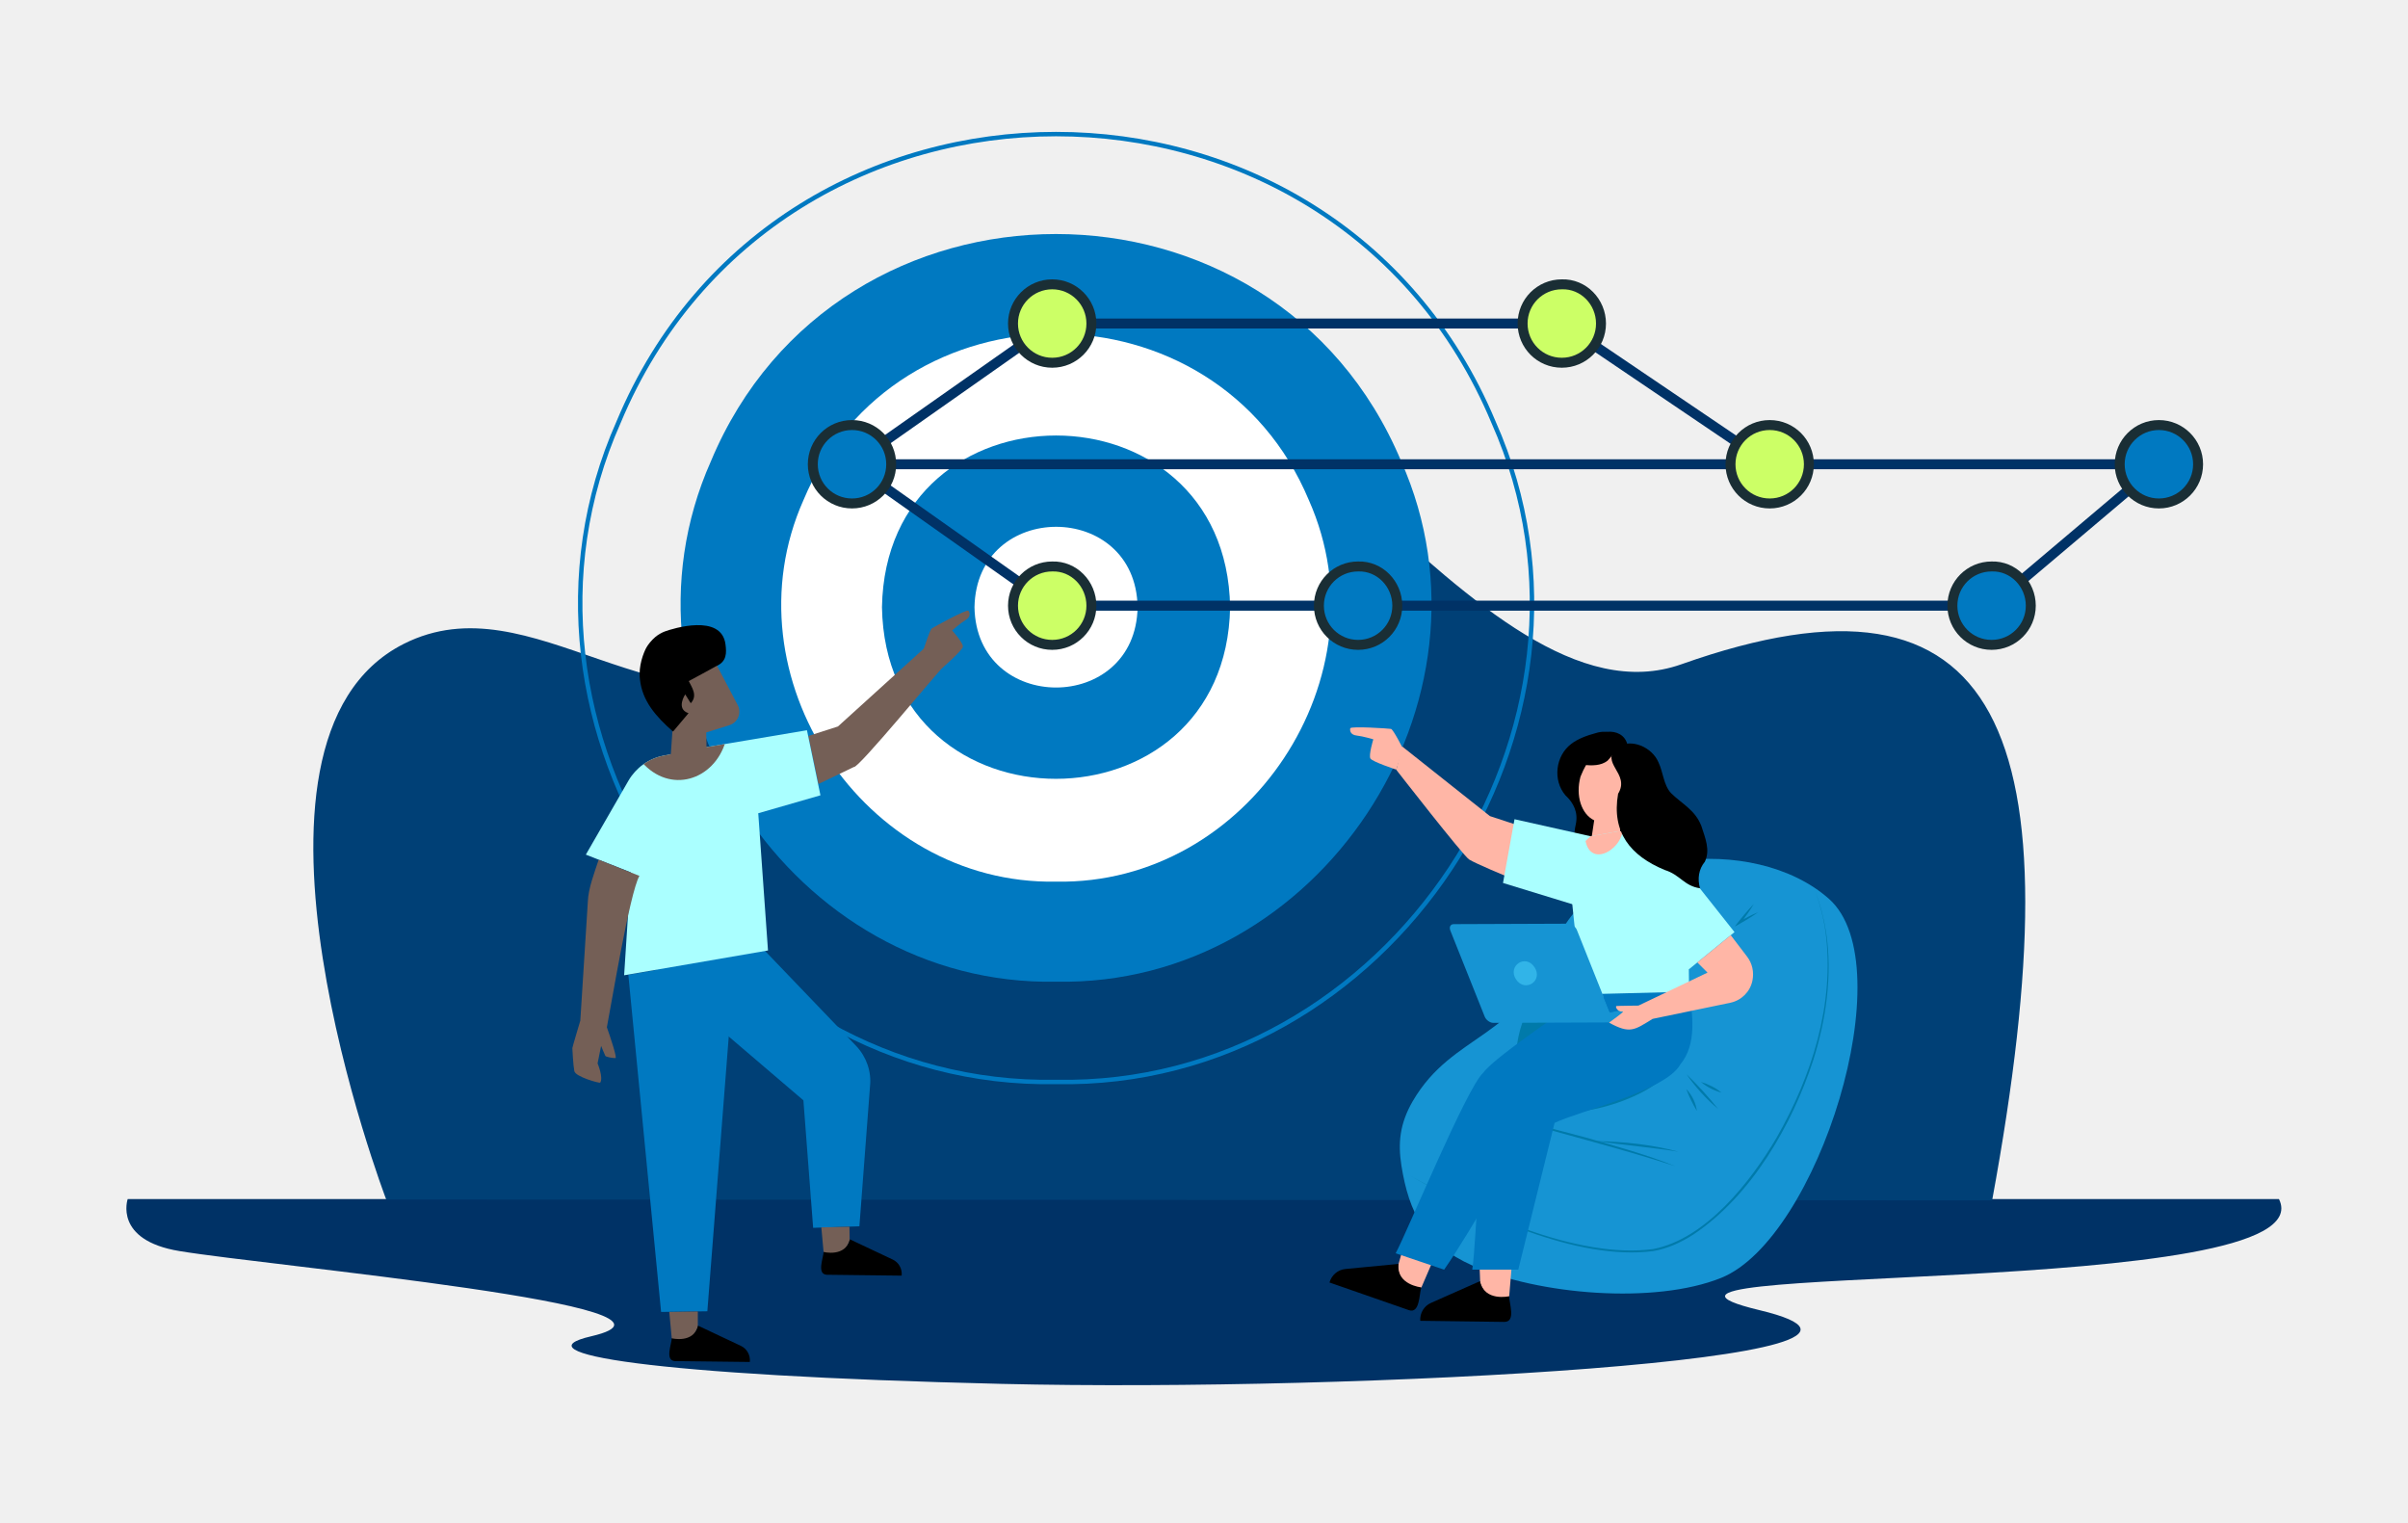
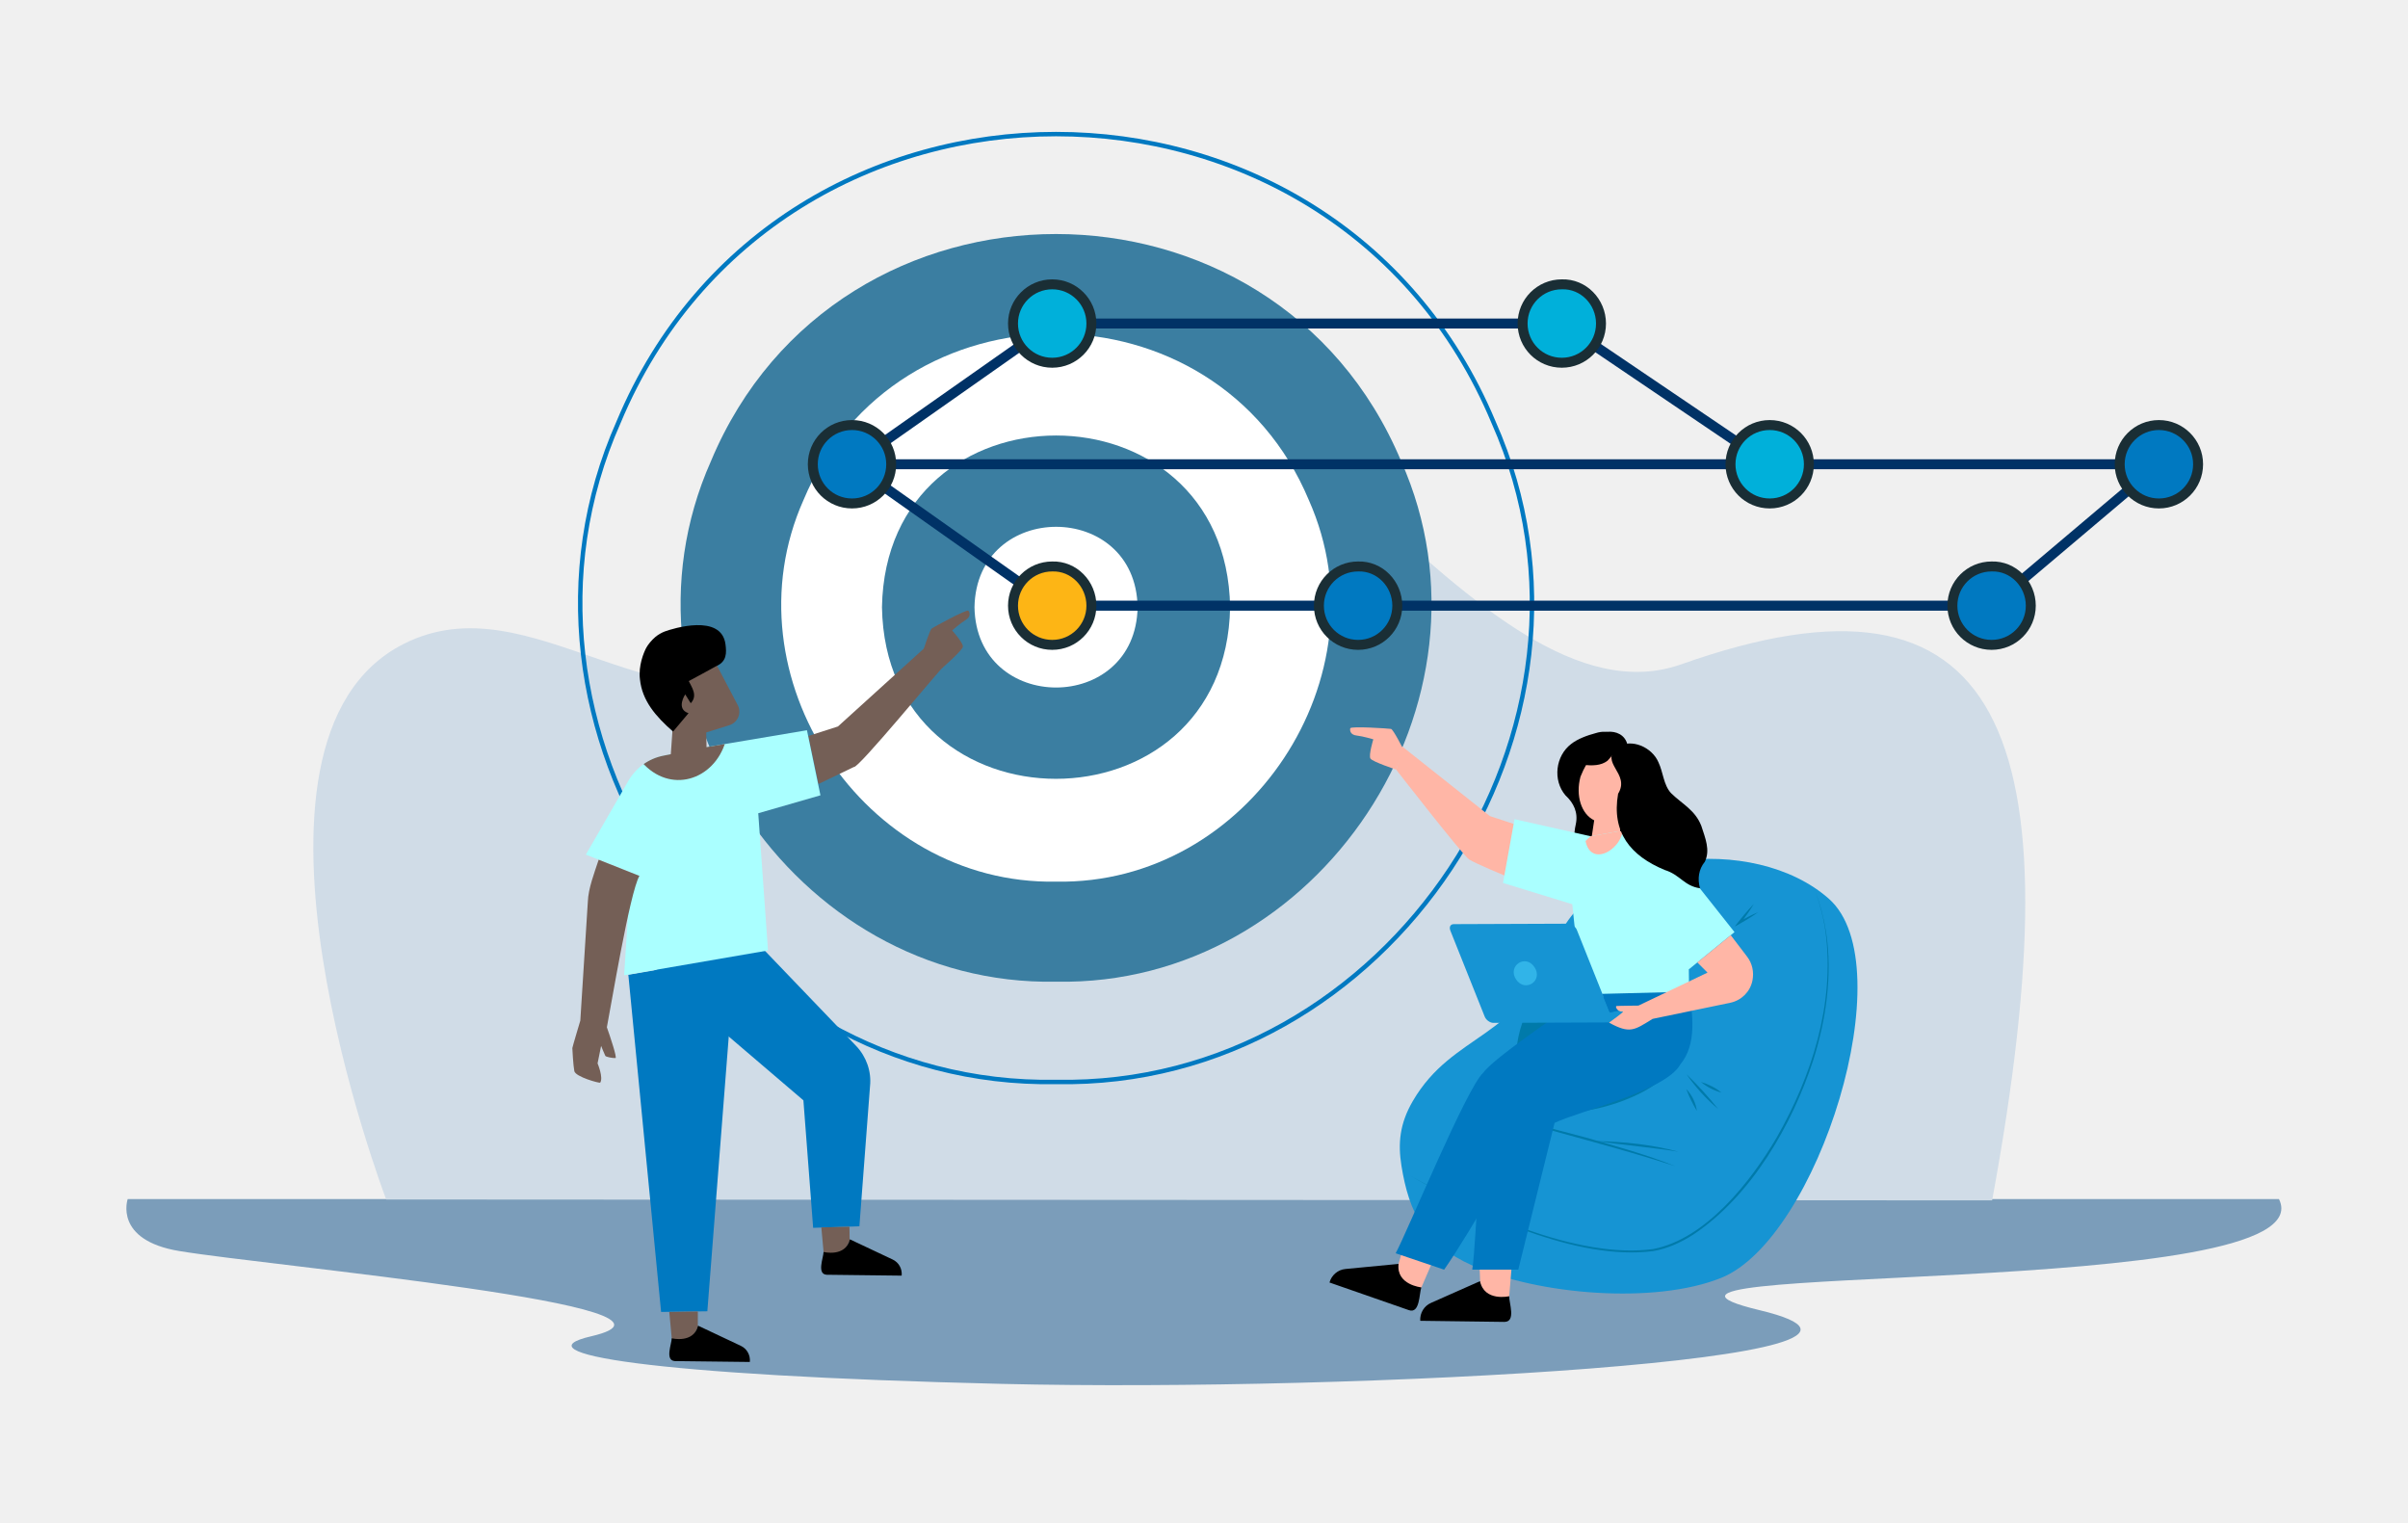
<svg xmlns="http://www.w3.org/2000/svg" xmlns:xlink="http://www.w3.org/1999/xlink" version="1.1" id="Layer_1" x="0px" y="0px" viewBox="0 0 1088 688" style="enable-background:new 0 0 1088 688;" xml:space="preserve">
  <defs id="defs57" />
  <style type="text/css" id="style1">
	.st0{fill:#003266;}
	.st1{fill:#004076;}
	.st2{fill:#1694D3;}
	.st3{fill:#007AAA;}
	.st4{fill:none;stroke:#0079C1;stroke-width:2;stroke-miterlimit:10;}
	.st5{fill:#0079C1;}
	.st6{fill:#FFFFFF;}
	.st7{clip-path:url(#XMLID_00000123402399690132298670000004424108753266375335_);fill:#FFB6A6;}
	.st8{fill:#1A1A35;}
	.st9{clip-path:url(#XMLID_00000101800526973775095070000014979071516310800813_);fill:#FF8E00;}
	.st10{clip-path:url(#XMLID_00000101800526973775095070000014979071516310800813_);fill:#1A1A35;}
	.st11{fill:#FF8E00;}
	.st12{clip-path:url(#XMLID_00000006700081858586000840000015336470869858794923_);fill:#FF8E00;}
	.st13{fill:#FFB6A6;}
	.st14{clip-path:url(#XMLID_00000132080627231136645110000006003757588537655468_);fill:#FFB6A6;}
	.st15{fill:#31B4E8;}
	.st16{fill:#0B6BA9;}
	.st17{fill:none;stroke:#0B6BA9;stroke-width:2.747;stroke-miterlimit:10;}
	.st18{clip-path:url(#SVGID_00000141418011603815838960000015018736191872324267_);}
	.st19{fill:none;stroke:#004076;stroke-width:1.072;stroke-miterlimit:10;}
	.st20{fill:none;stroke:#003266;stroke-width:1.422;stroke-linecap:round;stroke-linejoin:round;stroke-miterlimit:10;}
	.st21{fill:none;stroke:#FFFFFF;stroke-width:5.687;stroke-miterlimit:10;}
	.st22{fill:#E2E6ED;}
	.st23{fill:#F7941E;}
	.st24{fill:#005C75;}
	.st25{fill:none;stroke:#0079C1;stroke-width:0.875;stroke-dasharray:1.312,0.437;}
	.st26{fill:none;stroke:#0079C1;stroke-width:0.962;stroke-linecap:square;}
	.st27{fill:#FFFFFF;stroke:#1A2E35;stroke-width:1.422;stroke-miterlimit:10;}
	.st28{fill:#0079C1;stroke:#1A2E35;stroke-width:1.422;stroke-miterlimit:10;}
	.st29{opacity:0.3;}
	.st30{fill:none;stroke:#003266;stroke-width:1.422;stroke-miterlimit:10;}
</style>
  <g id="g2">
-     <path class="st0" d="M57.7,541.7c0,0-6.5,18.6,23.4,23.5c40.8,6.8,244.2,25,186,38.5c-32.9,7.6,25.6,17.7,185.6,21.5   c160.1,3.8,434.7-11.2,342.3-33.3c-92.4-22.2,257.6-4.1,234.7-50.2H57.7z" id="path1" />
-     <path class="st1" d="M174.5,541.9c0,0-79.1-207,7.9-251c58.2-29.4,114.9,44.7,188.5,10.3c65.5-30.6,36.7-121.5,104.8-146.3   c88.7-32.4,192,177.8,284,145.2c144.8-51.3,179.6,29.5,140.4,242.2L174.5,541.9z" id="path2" />
+     <path class="st0" d="M57.7,541.7c0,0-6.5,18.6,23.4,23.5c40.8,6.8,244.2,25,186,38.5c-32.9,7.6,25.6,17.7,185.6,21.5   c160.1,3.8,434.7-11.2,342.3-33.3c-92.4-22.2,257.6-4.1,234.7-50.2H57.7z" id="path1" style="fill:#7b9dba;fill-opacity:1" />
+     <path class="st1" d="M174.5,541.9c0,0-79.1-207,7.9-251c58.2-29.4,114.9,44.7,188.5,10.3c65.5-30.6,36.7-121.5,104.8-146.3   c88.7-32.4,192,177.8,284,145.2c144.8-51.3,179.6,29.5,140.4,242.2L174.5,541.9z" id="path2" style="fill:#d0dce7;fill-opacity:1" />
  </g>
  <g id="g12">
    <g id="g3">
      <path class="st2" d="M665.2,571.7c-21.3-9.5-28.6-23.8-32-45.1c-1.6-10.1-0.8-18.9,5.1-29.1c18.3-31.4,48.2-27.5,64.3-70.6    c16.2-43.1,89.9-50.9,123.8-20.8c33.9,30.2-5.1,153.6-48.7,171.2C747.7,589.4,695,585,665.2,571.7z" id="path3" />
    </g>
    <path class="st3" d="M754.9,434.8c12.4,9.5,10.5,34.8-0.3,48.9s-49.4,24.7-61.7,15.2c-12.4-9.5-9.1-35.8,1.7-49.9   C705.4,434.9,742.6,425.3,754.9,434.8z" id="path4" />
    <g id="g11">
      <path class="st3" d="M675.2,503.4c13.6,3.1,27.8,6.9,41.3,10.5c13.6,3.9,27.4,7.7,40.6,13C730.6,518.3,701.9,511.3,675.2,503.4    L675.2,503.4z" id="path5" />
      <path class="st3" d="M721.1,515.5c12.5,0.3,25.1,1.5,37.2,4.8C746.3,518.4,733,517.2,721.1,515.5L721.1,515.5z" id="path6" />
      <path class="st3" d="M792.4,408.4c-1.8,3.1-4,6.1-6.2,8.9c0,0-0.7-0.8-0.7-0.8c2.9-1.6,5.8-3.1,8.9-4.4c-3.3,2.4-7,4.5-10.6,6.5    C786.5,415.1,789.3,411.6,792.4,408.4L792.4,408.4z" id="path7" />
      <path class="st3" d="M762,485.3c5.1,4.9,9.9,10.2,14.3,15.7C770.9,496.5,766.1,491.2,762,485.3L762,485.3z" id="path8" />
      <path class="st3" d="M761.9,492c2.6,2.7,4.3,6.2,4.8,9.9C764.8,498.7,763.2,495.5,761.9,492L761.9,492z" id="path9" />
      <path class="st3" d="M768.5,488.8c3.4,1,6.6,2.6,9.3,4.8C774.4,492.7,771.3,491.1,768.5,488.8L768.5,488.8z" id="path10" />
      <path class="st3" d="M637.2,531.2c29.7,16.4,75.3,37.7,109.7,33.1c23.9-4.6,44-30.3,55.8-50.3c15.9-27.8,26.3-60.4,22.2-92.6    c-0.9-6.4-2.5-12.7-4.8-18.8c2.4,6,4,12.3,5,18.7c2.9,19.3,0,39.1-5.8,57.6c-9.6,29.4-28.1,61.5-54.3,78.9    c-5.5,3.5-11.5,6.3-18,7.4C712.3,569.8,667,548.2,637.2,531.2L637.2,531.2z" id="path11" />
    </g>
  </g>
  <g id="g55" transform="translate(12)">
    <g id="g16">
      <path class="st4" d="M 465.2,488.8 C 314.8,491.6 206.4,328.1 267.5,190.7 340,17.2 590.3,17.2 662.8,190.7 724,328.2 615.6,491.7 465.2,488.8 Z" id="path12" />
-       <path class="st5" d="M 465.2,443.5 C 346.5,445.8 261,316.8 309.2,208.4 366.4,71.5 563.8,71.5 621.1,208.4 669.3,316.8 583.9,445.8 465.2,443.5 Z" id="path13" />
+       <path class="st5" d="M 465.2,443.5 C 346.5,445.8 261,316.8 309.2,208.4 366.4,71.5 563.8,71.5 621.1,208.4 669.3,316.8 583.9,445.8 465.2,443.5 Z" id="path13" style="fill:#3b7ea1;fill-opacity:1" />
      <path class="st6" d="M 465.2,398.3 C 378.3,399.9 315.7,305.4 351,226 c 41.9,-100.3 186.5,-100.3 228.4,0 35.3,79.4 -27.3,173.9 -114.2,172.3 z" id="path14" />
-       <path class="st5" d="m 543.8,274.3 c -1.8,103.4 -155.6,103.4 -157.3,0 1.8,-103.4 155.6,-103.4 157.3,0 z" id="path15" />
+       <path class="st5" d="m 543.8,274.3 c -1.8,103.4 -155.6,103.4 -157.3,0 1.8,-103.4 155.6,-103.4 157.3,0 z" id="path15" style="fill:#3b7ea1;fill-opacity:1" />
      <path class="st6" d="m 502,274.3 c -0.8,48.4 -72.9,48.4 -73.7,0 0.9,-48.4 72.9,-48.4 73.7,0 z" id="path16" />
    </g>
    <g id="g54">
      <g id="g38">
        <g id="g37">
          <defs id="defs36">
            <path id="XMLID_00000126318745599164316900000009541096457141076887_" d="m 656.5,571.9 0.3,7.6 c 0,0 2.1,7.5 7.5,7.6 5.3,0.1 5.6,-1.5 5.6,-1.5 l 1.1,-13.3 z" />
          </defs>
          <use xlink:href="#XMLID_00000126318745599164316900000009541096457141076887_" style="overflow:visible;fill:#ffb6a6" id="use36" />
          <clipPath id="XMLID_00000162342708694886873260000012385410651943645361_">
            <use xlink:href="#XMLID_00000126318745599164316900000009541096457141076887_" style="overflow:visible" id="use37" />
          </clipPath>
        </g>
        <path d="m 669.9,585.6 c 0,0 -11.2,2.6 -13.2,-6.8 l -22.1,9.8 c -3.2,1.4 -5.1,4.6 -4.9,8.1 v 0 l 38,0.5 c 5.4,0 2.1,-8.6 2.2,-11.6 z" id="path37" />
      </g>
      <g id="g40">
        <g id="g39">
          <defs id="defs38">
            <path id="XMLID_00000111870283177755915490000007133872770799700917_" d="m 621.8,564.4 -2.1,7.3 c 0,0 -0.3,7.8 4.7,9.6 5,1.8 5.8,0.4 5.8,0.4 l 5.3,-12.3 z" />
          </defs>
          <use xlink:href="#XMLID_00000111870283177755915490000007133872770799700917_" style="overflow:visible;fill:#ffb6a6" id="use38" />
          <clipPath id="XMLID_00000094587285072795900240000011950947208664724919_">
            <use xlink:href="#XMLID_00000111870283177755915490000007133872770799700917_" style="overflow:visible" id="use39" />
          </clipPath>
        </g>
        <path d="m 630.2,581.6 c 0,0 -11.4,-1.1 -10.3,-10.6 l -24,2.3 c -3.4,0.3 -6.3,2.8 -7.2,6.1 l 35.9,12.5 c 5,1.7 4.6,-7.5 5.6,-10.3 z" id="path39" />
      </g>
      <g id="g53">
        <path d="m 697.9,336.1 c -7.1,5.4 -8.4,16.4 -2.6,23.2 3.8,3.5 5.8,7.8 4.7,13 -4.6,20.3 15.1,22.7 30.4,22.2 2.3,-19.3 -4.3,-38.7 -9.8,-57 -1.4,-5.9 -5.9,-8.1 -11.6,-6.3 -3.8,1 -8.2,2.6 -11.1,4.9 z" id="path40" />
        <path class="st5" d="m 709.6,445.8 c -8,6.3 -45.8,31.1 -51.4,38.8 v 0 c -7.5,6.7 -34.3,71.8 -39.6,81.6 l 21.9,7.4 c 12.4,-17.8 35.8,-59.3 46,-78.8 0,0 49.3,-31.6 49.3,-31.6 V 447 Z" id="path41" />
        <path class="st5" d="m 751.1,447 c 1.6,11 3.8,24.6 -3.9,33.9 v 0 c -6.6,12 -45.4,20.9 -56.8,26.4 L 674,573.6 h -20.8 c 2,-11.8 3.3,-75.1 10,-84.5 v 0 c 5.7,-14.7 44.9,-33.2 56.7,-42.1 z" id="path42" />
        <g id="g49">
          <g id="g43">
            <defs id="defs42">
              <path id="XMLID_00000037660895084499481730000006568235275533148288_" d="m 674,372.9 -12.8,-4.2 -39.7,-31.5 -2.6,10.6 c 0,0 30.1,38.7 32.9,40.5 2.8,1.8 17.3,7.8 17.3,7.8 z" />
            </defs>
            <use xlink:href="#XMLID_00000037660895084499481730000006568235275533148288_" style="overflow:visible;fill:#ffb6a6" id="use42" />
            <clipPath id="XMLID_00000000219247839484180210000005859581488268840620_">
              <use xlink:href="#XMLID_00000037660895084499481730000006568235275533148288_" style="overflow:visible" id="use43" />
            </clipPath>
          </g>
          <g id="g45">
            <defs id="defs43">
              <path id="XMLID_00000158029054963071255210000011759180318687484801_" d="m 702.1,350.9 c 12.6,-31.9 38.8,-1.8 18.4,17.5 l -1.2,17.4 -13.1,-1.3 2.1,-13.9 c -5.8,-2.8 -8.5,-11.1 -6.2,-19.7 z" />
            </defs>
            <use xlink:href="#XMLID_00000158029054963071255210000011759180318687484801_" style="overflow:visible;fill:#ffb6a6" id="use44" />
            <clipPath id="XMLID_00000050660844256796972920000001944687980094669741_">
              <use xlink:href="#XMLID_00000158029054963071255210000011759180318687484801_" style="overflow:visible" id="use45" />
            </clipPath>
          </g>
          <g id="g48">
            <polygon class="st11" points="706.7,377.8 672.3,370.1 667.1,398.9 701,409.3 " id="polygon45" style="fill:#aaffff;fill-opacity:1" />
            <g id="g47">
              <defs id="defs45">
                <path id="XMLID_00000142870588312482286890000005864276382340895918_" d="m 703.5,450.3 c 0,0 -6.3,-44.8 -5.9,-55.4 0.5,-10.7 9.1,-17.1 9.1,-17.1 l 12.9,-2.3 c 0,0 22.5,1.1 27.3,16.1 4.8,15 4.2,58.7 4.2,58.7 z" />
              </defs>
              <use xlink:href="#XMLID_00000142870588312482286890000005864276382340895918_" style="overflow:visible;fill:#aaffff;fill-opacity:1" id="use46" />
              <clipPath id="XMLID_00000110451951279901880960000009360824398427528350_">
                <use xlink:href="#XMLID_00000142870588312482286890000005864276382340895918_" style="overflow:visible" id="use47" />
              </clipPath>
              <path style="fill:#ffb6a6" d="m 721.2,374.4 c -0.1,10 -17,19.3 -17.2,1.7 z" clip-path="url(#XMLID_00000110451951279901880960000009360824398427528350_)" id="path47" />
            </g>
            <polygon class="st11" points="743.5,385.5 771.7,421.1 751.1,437.9 732.6,414.4 " id="polygon47" style="fill:#aaffff;fill-opacity:1" />
          </g>
          <path class="st13" d="m 621.9,338.2 c 0,0 -4.4,-8.7 -5.4,-8.9 -1.1,-0.2 -18,-1.3 -18.4,-0.3 -0.3,1.1 0.1,3 2.9,3.3 2.8,0.3 7.5,1.7 7.5,1.7 0,0 -2.2,7.2 -1.3,8.7 1,1.5 11.7,5 11.7,5 z" id="path48" />
        </g>
        <g id="g51">
          <path class="st2" d="m 714.4,461.9 43.6,-10 c 2,-0.4 1.9,-2.6 1.6,-4.2 l -45.1,9.9 v 4.3 z" id="path49" />
          <path class="st2" d="m 714.4,461.9 -51.7,0.2 c -1.5,0 -3.3,-1.3 -3.9,-2.9 l -15.5,-38.8 c -0.6,-1.6 0,-2.9 1.6,-2.9 l 51.7,-0.2 c 1.5,0 3.3,1.3 3.9,2.9 L 716,459 c 0.6,1.6 -0.1,2.9 -1.6,2.9 z" id="path50" />
          <polygon class="st5" points="759.5,447.8 711.9,449 715.3,457.4 " id="polygon50" />
          <path class="st15" d="m 681.3,436.9 c 4.1,6.1 -4.1,11.7 -8.3,5.6 -4,-6.1 4.2,-11.7 8.3,-5.6 z" id="path51" />
        </g>
        <g id="g52">
          <defs id="defs51">
            <path id="XMLID_00000022529475121824963310000013760732293271509170_" d="m 777.4,432.2 -7.4,-9.7 -15.1,12.3 4.6,4.6 -31.2,14.9 c 0,0 -9.7,0.1 -10,0.2 -0.5,0.2 0.3,2.7 3,2.5 0.6,0.1 -6.3,5 -6.3,5 9.5,5.2 11.4,3.4 19.7,-1.7 0,0 35.2,-7.3 35.2,-7.3 5,-1.1 8.9,-5 9.9,-10 v 0 c 0.8,-3.9 -0.1,-7.8 -2.4,-10.8 z" />
          </defs>
          <use xlink:href="#XMLID_00000022529475121824963310000013760732293271509170_" style="overflow:visible;fill:#ffb6a6" id="use51" />
          <clipPath id="XMLID_00000043435119466028924770000012369923031335176097_">
            <use xlink:href="#XMLID_00000022529475121824963310000013760732293271509170_" style="overflow:visible" id="use52" />
          </clipPath>
        </g>
        <path d="m 718.7,337.5 c -8.2,7.3 6.1,11.8 0.4,21.1 -3.029,17.518 5.647,28.028 21.047,34.428 7.1,2.2 8.653,7.172 15.953,8.272 -1.2,-4.3 -0.6,-8.6 2.2,-12 2.5,-5.3 0.208,-10.573 -1.592,-16.173 C 753.908,365.927 748.1,363.3 743,358.3 c -3.4,-3.7 -3.5,-9.4 -5.7,-14 -2.9,-6.7 -12.1,-10.9 -18.6,-6.8 z" id="path52" />
        <path d="m 714.3,343.7 c -3,2.3 -7,2.2 -10.5,1.9 0.3,-2.9 0.2,-5.9 1,-8.6 2.7,-7.3 16.2,-9.5 18.5,-0.7 -7.1,3.3 -4.3,2.4 -9,7.4 z" id="path53" />
      </g>
    </g>
    <g id="g1" transform="translate(-32,2)">
      <g id="g36" transform="translate(20,16)">
        <path class="st5" d="M 386.9,454.6 333,398.4 295,421 c 1.4,1.3 66.7,56.9 68,58.1 l 4.4,57.6 20.9,-0.7 4.8,-63.3 c 0.7,-6.6 -1.6,-13.2 -6.2,-18.1 z" id="path17" />
        <polygon class="st5" points="332.1,414 283.9,422.4 298.7,574.7 319.6,574.4 " id="polygon17" />
        <g id="g18">
          <defs id="defs17">
            <path id="XMLID_00000045616340822321690680000012002101231188918672_" d="m 365.2,314.5 13.4,-4.3 39.6,-35.9 7.9,9.1 c -2,1.6 -38.4,46 -40.3,45.1 0,0 -16,7.7 -16,7.7 z" />
          </defs>
          <use xlink:href="#XMLID_00000045616340822321690680000012002101231188918672_" style="overflow:visible;fill:#745f56;fill-opacity:1" id="use17" />
          <clipPath id="XMLID_00000018208588971266568550000013501173931957635005_">
            <use xlink:href="#XMLID_00000045616340822321690680000012002101231188918672_" style="overflow:visible" id="use18" />
          </clipPath>
        </g>
        <g id="g20">
          <defs id="defs18">
            <path id="XMLID_00000137817195738786775750000012214939017233552316_" d="m 364.6,311.9 6.1,29.4 -28.1,8.1 4.4,62 -65,11.2 3,-46.5 -20.3,-8 19.3,-33.5 c 3.4,-5.8 9.1,-9.9 15.7,-11.2 l 19.7,-3.9" />
          </defs>
          <use xlink:href="#XMLID_00000137817195738786775750000012214939017233552316_" style="overflow:visible;fill:#aaffff;fill-opacity:1" id="use19" />
          <clipPath id="XMLID_00000103967443633162435390000004482912296710897296_">
            <use xlink:href="#XMLID_00000137817195738786775750000012214939017233552316_" style="overflow:visible" id="use20" />
          </clipPath>
          <path style="fill:#745f56;fill-opacity:1" d="m 289.8,326.1 c 12.9,14.9 32.8,8.4 38,-9 l -32.1,4.4 z" clip-path="url(#XMLID_00000103967443633162435390000004482912296710897296_)" id="path20" />
        </g>
        <g id="g22">
          <defs id="defs20">
            <path id="XMLID_00000071558675517366683650000002679023847108395963_" d="m 323,280.9 10.3,19.6 c 1.9,3.5 0.1,7.9 -3.7,9.1 l -10.5,3.3 0.3,15 -16.8,1.9 3.2,-45.9 z" />
          </defs>
          <use xlink:href="#XMLID_00000071558675517366683650000002679023847108395963_" style="overflow:visible;fill:#745f56;fill-opacity:1" id="use21" />
          <clipPath id="XMLID_00000096755067665926761840000014569734603333719970_">
            <use xlink:href="#XMLID_00000071558675517366683650000002679023847108395963_" style="overflow:visible" id="use22" />
          </clipPath>
        </g>
        <g id="g25">
          <g id="g24">
            <defs id="defs22">
              <path id="XMLID_00000132806716748073542550000006351654391137727893_" d="m 383.8,536.2 0.1,6.2 c 0,0 -2.1,6.6 -6.9,6.6 -4.8,0 -4.9,-1.5 -4.9,-1.5 l -1,-11 z" />
            </defs>
            <use xlink:href="#XMLID_00000132806716748073542550000006351654391137727893_" style="overflow:visible;fill:#745f56;fill-opacity:1" id="use23" />
            <clipPath id="XMLID_00000080174431708946743340000008173928129251552898_">
              <use xlink:href="#XMLID_00000132806716748073542550000006351654391137727893_" style="overflow:visible" id="use24" />
            </clipPath>
          </g>
          <path d="m 372.1,547.6 c 0,0 9.9,2.5 11.9,-5.7 l 19.3,9.1 c 2.8,1.3 4.4,4.2 4.1,7.3 -0.1,0 -33.8,-0.4 -33.9,-0.4 -4.6,-0.3 -1.4,-7.8 -1.4,-10.3 z" id="path24" />
        </g>
        <g id="g27">
          <g id="g26">
            <defs id="defs25">
              <path id="XMLID_00000086661220817177460410000010791308712392787124_" d="m 315.3,574.5 v 6.9 c 0,0 -2.1,6.6 -6.9,6.6 -4.7,0 -4.9,-1.5 -4.9,-1.5 l -1.1,-11.8 z" />
            </defs>
            <use xlink:href="#XMLID_00000086661220817177460410000010791308712392787124_" style="overflow:visible;fill:#745f56;fill-opacity:1" id="use25" />
            <clipPath id="XMLID_00000175282567216782411210000011509460153028378556_">
              <use xlink:href="#XMLID_00000086661220817177460410000010791308712392787124_" style="overflow:visible" id="use26" />
            </clipPath>
          </g>
          <path d="m 303.5,586.6 c 0,0 9.9,2.5 11.9,-5.7 l 19.3,9.1 c 2.8,1.3 4.4,4.2 4.1,7.3 -0.1,0 -33.8,-0.4 -33.9,-0.4 -4.6,-0.3 -1.4,-7.8 -1.4,-10.3 z" id="path26" />
        </g>
        <path d="m 323.5,283 c 0,0 -12,6.6 -12.3,6.7 1.3,2.7 4.2,6.5 0.9,10 l -2.5,-4 c 0,0 -4.4,6.6 1.5,8.5 l -7,8.3 c -7.9,-6.9 -13.948,-13.972 -14.948,-23.572 -0.8,-6.2 1.742,-12.125 2.742,-14.081 0.82,-1.602 2.534,-3.659 4.212,-5.082 1.257,-1.066 2.984,-2.016 4.27,-2.491 3.439,-1.27 25.63,-8.277 27.423,5.851 0.473,3.724 0.7,7.775 -4.3,9.875 z" id="path27" />
        <path class="st13" d="m 288.9,377.7 -18.4,-7.3 c -1.9,5.8 -4.7,12.9 -4.9,19 0,0 -3.4,53.7 -3.4,53.7 0,0 -3.6,12 -3.6,12.4 0,0.4 0.4,7.9 0.9,10.4 0.5,2.6 11.5,5.6 11.7,5.2 1.5,-2.3 -1.2,-8.7 -1.2,-8.7 l 1.6,-7.9 c 0,0 1.6,4 1.9,4.5 0.2,0.5 3.5,1.1 4.6,1 0.8,-0.1 -2.4,-9.7 -3.9,-13.9 1.9,-9.6 10.3,-60.7 14.7,-68.4 z" id="path36" style="fill:#745f56;fill-opacity:1" />
      </g>
      <path class="st13" d="m 437.381,291.114 c 0,0 2.768,-8.576 3.59,-9.179 0.913,-0.646 15.766,-8.781 16.551,-8.044 0.737,0.87 1.177,2.761 -1.235,4.216 -2.411,1.455 -6.08,4.709 -6.08,4.709 0,0 5.035,5.597 4.853,7.337 -0.273,1.782 -9.321,9.61 -9.321,9.61 z" id="path48-3" style="fill:#745f56;fill-opacity:1" />
    </g>
  </g>
  <g id="g1247" transform="matrix(3.16276,0,0,3.16276,-1457.348,-96.41817)">
    <g id="g1246">
      <line class="st32" x1="588.1" y1="96.8" x2="769.2" y2="96.8" id="line1240" style="fill:none;stroke:#003266;stroke-width:1.422;stroke-miterlimit:10" />
      <polyline class="st32" points="582.5,96.8 611.1,76.7 683.9,76.7 713.6,96.8    " id="polyline1240" style="fill:none;stroke:#003266;stroke-width:1.422;stroke-miterlimit:10" />
-       <path class="st30" d="m 719.2,96.8 c 0,3.1 -2.5,5.6 -5.6,5.6 -3.1,0 -5.6,-2.5 -5.6,-5.6 0,-3.1 2.5,-5.6 5.6,-5.6 3.1,0 5.6,2.5 5.6,5.6 z" id="path1241" style="fill:#ccff66;fill-opacity:1;stroke:#1a2e35;stroke-width:1.422;stroke-miterlimit:10" />
-       <circle class="st30" cx="611.1" cy="76.7" r="5.6" id="circle1241" style="fill:#ccff66;fill-opacity:1;stroke:#1a2e35;stroke-width:1.422;stroke-miterlimit:10" />
-       <path class="st30" d="m 689.5,76.7 c 0,3.1 -2.5,5.6 -5.6,5.6 -3.1,0 -5.6,-2.5 -5.6,-5.6 0,-3.1 2.5,-5.6 5.6,-5.6 3.1,-0.1 5.6,2.5 5.6,5.6 z" id="path1242" style="fill:#ccff66;fill-opacity:1;stroke:#1a2e35;stroke-width:1.422;stroke-miterlimit:10" />
+       <path class="st30" d="m 719.2,96.8 c 0,3.1 -2.5,5.6 -5.6,5.6 -3.1,0 -5.6,-2.5 -5.6,-5.6 0,-3.1 2.5,-5.6 5.6,-5.6 3.1,0 5.6,2.5 5.6,5.6 z" id="path1241" style="fill:#00b0da;fill-opacity:1;stroke:#1a2e35;stroke-width:1.422;stroke-miterlimit:10" />
+       <circle class="st30" cx="611.1" cy="76.7" r="5.6" id="circle1241" style="fill:#00b0da;fill-opacity:1;stroke:#1a2e35;stroke-width:1.422;stroke-miterlimit:10" />
+       <path class="st30" d="m 689.5,76.7 c 0,3.1 -2.5,5.6 -5.6,5.6 -3.1,0 -5.6,-2.5 -5.6,-5.6 0,-3.1 2.5,-5.6 5.6,-5.6 3.1,-0.1 5.6,2.5 5.6,5.6 z" id="path1242" style="fill:#00b0da;fill-opacity:1;stroke:#1a2e35;stroke-width:1.422;stroke-miterlimit:10" />
      <polyline class="st32" points="582.5,96.8 611.1,117 745.3,117 769.2,96.8    " id="polyline1242" style="fill:none;stroke:#003266;stroke-width:1.422;stroke-miterlimit:10" />
      <path class="st30" d="m 660.4,117 c 0,3.1 -2.5,5.6 -5.6,5.6 -3.1,0 -5.6,-2.5 -5.6,-5.6 0,-3.1 2.5,-5.6 5.6,-5.6 3.1,-0.1 5.6,2.5 5.6,5.6 z" id="path1243" style="fill:#0079c1;stroke:#1a2e35;stroke-width:1.422;stroke-miterlimit:10" />
-       <path class="st30" d="m 616.7,117 c 0,3.1 -2.5,5.6 -5.6,5.6 -3.1,0 -5.6,-2.5 -5.6,-5.6 0,-3.1 2.5,-5.6 5.6,-5.6 3.1,-0.1 5.6,2.5 5.6,5.6 z" id="path1244" style="fill:#ccff66;fill-opacity:1;stroke:#1a2e35;stroke-width:1.422;stroke-miterlimit:10" />
+       <path class="st30" d="m 616.7,117 c 0,3.1 -2.5,5.6 -5.6,5.6 -3.1,0 -5.6,-2.5 -5.6,-5.6 0,-3.1 2.5,-5.6 5.6,-5.6 3.1,-0.1 5.6,2.5 5.6,5.6 z" id="path1244" style="fill:#fdb515;fill-opacity:1;stroke:#1a2e35;stroke-width:1.422;stroke-miterlimit:10" />
      <path class="st30" d="m 750.9,117 c 0,3.1 -2.5,5.6 -5.6,5.6 -3.1,0 -5.6,-2.5 -5.6,-5.6 0,-3.1 2.5,-5.6 5.6,-5.6 3.1,-0.1 5.6,2.5 5.6,5.6 z" id="path1245" style="fill:#0079c1;stroke:#1a2e35;stroke-width:1.422;stroke-miterlimit:10" />
      <circle class="st30" cx="769.2" cy="96.8" r="5.6" id="circle1245" style="fill:#0079c1;stroke:#1a2e35;stroke-width:1.422;stroke-miterlimit:10" />
      <path class="st30" d="m 588.1,96.8 c 0,3.1 -2.5,5.6 -5.6,5.6 -3.1,0 -5.6,-2.5 -5.6,-5.6 0,-3.1 2.5,-5.6 5.6,-5.6 3.1,0 5.6,2.5 5.6,5.6 z" id="path1246" style="fill:#0079c1;stroke:#1a2e35;stroke-width:1.422;stroke-miterlimit:10" />
    </g>
  </g>
</svg>
